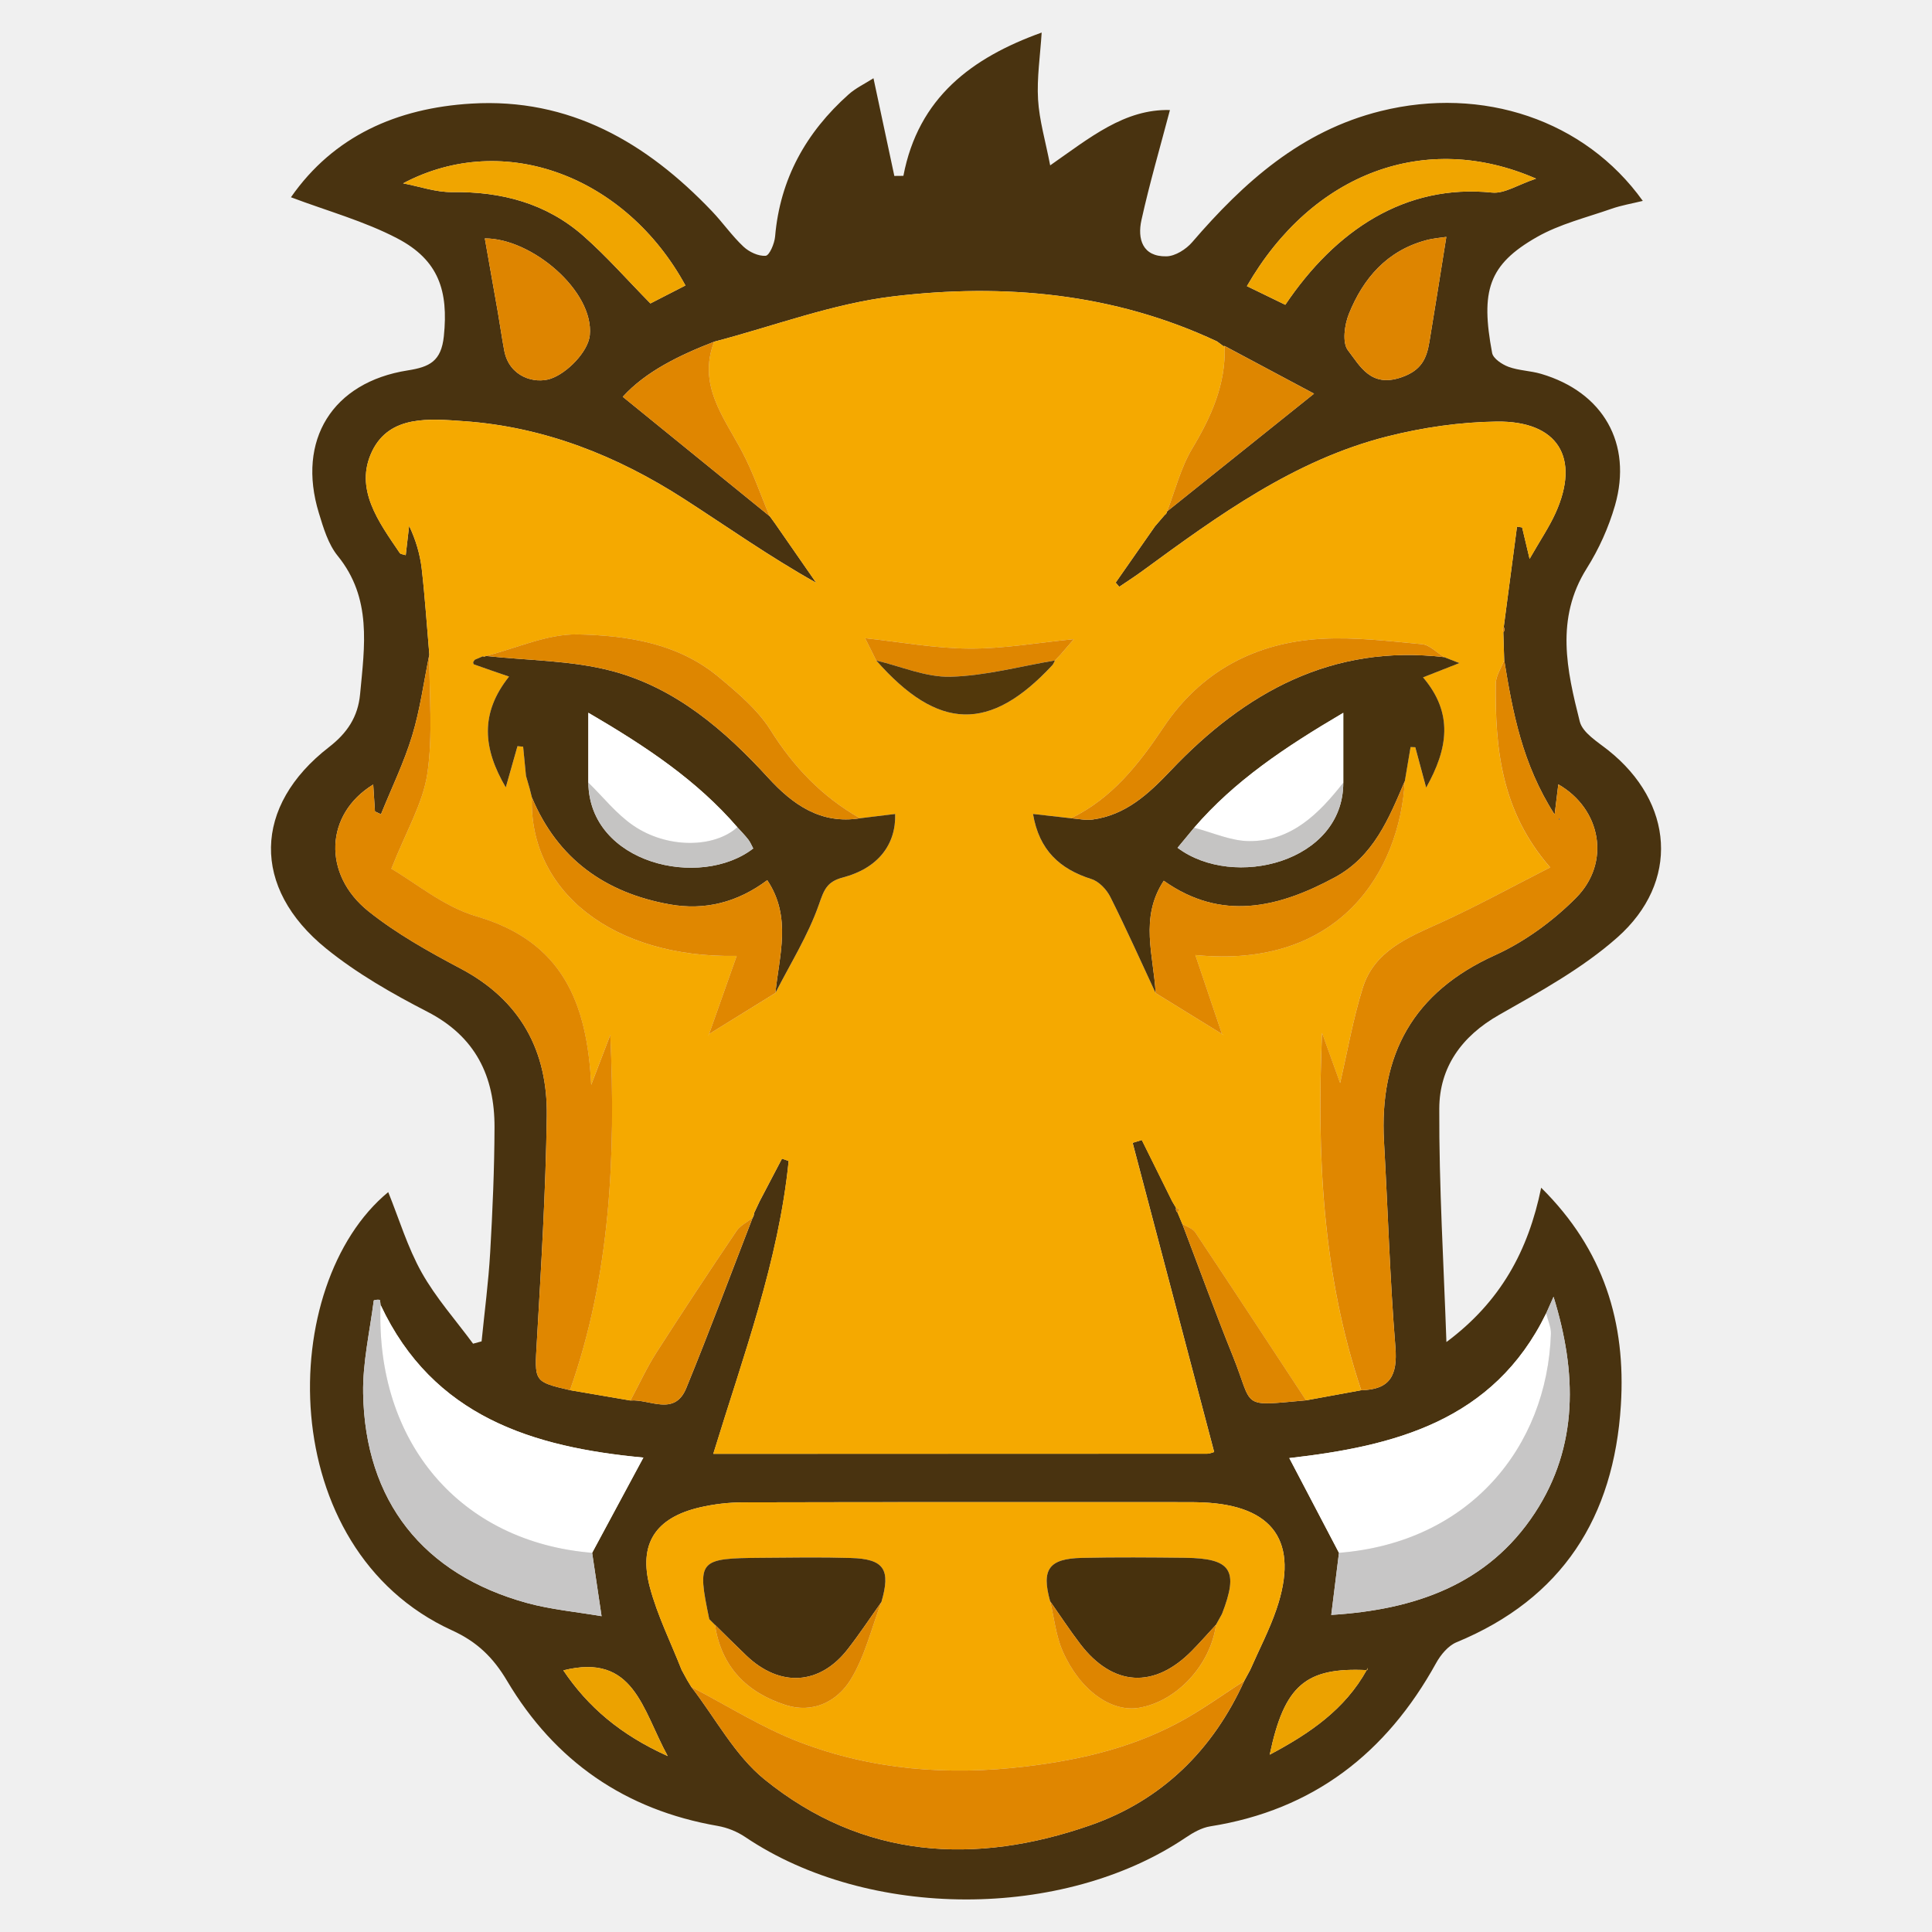
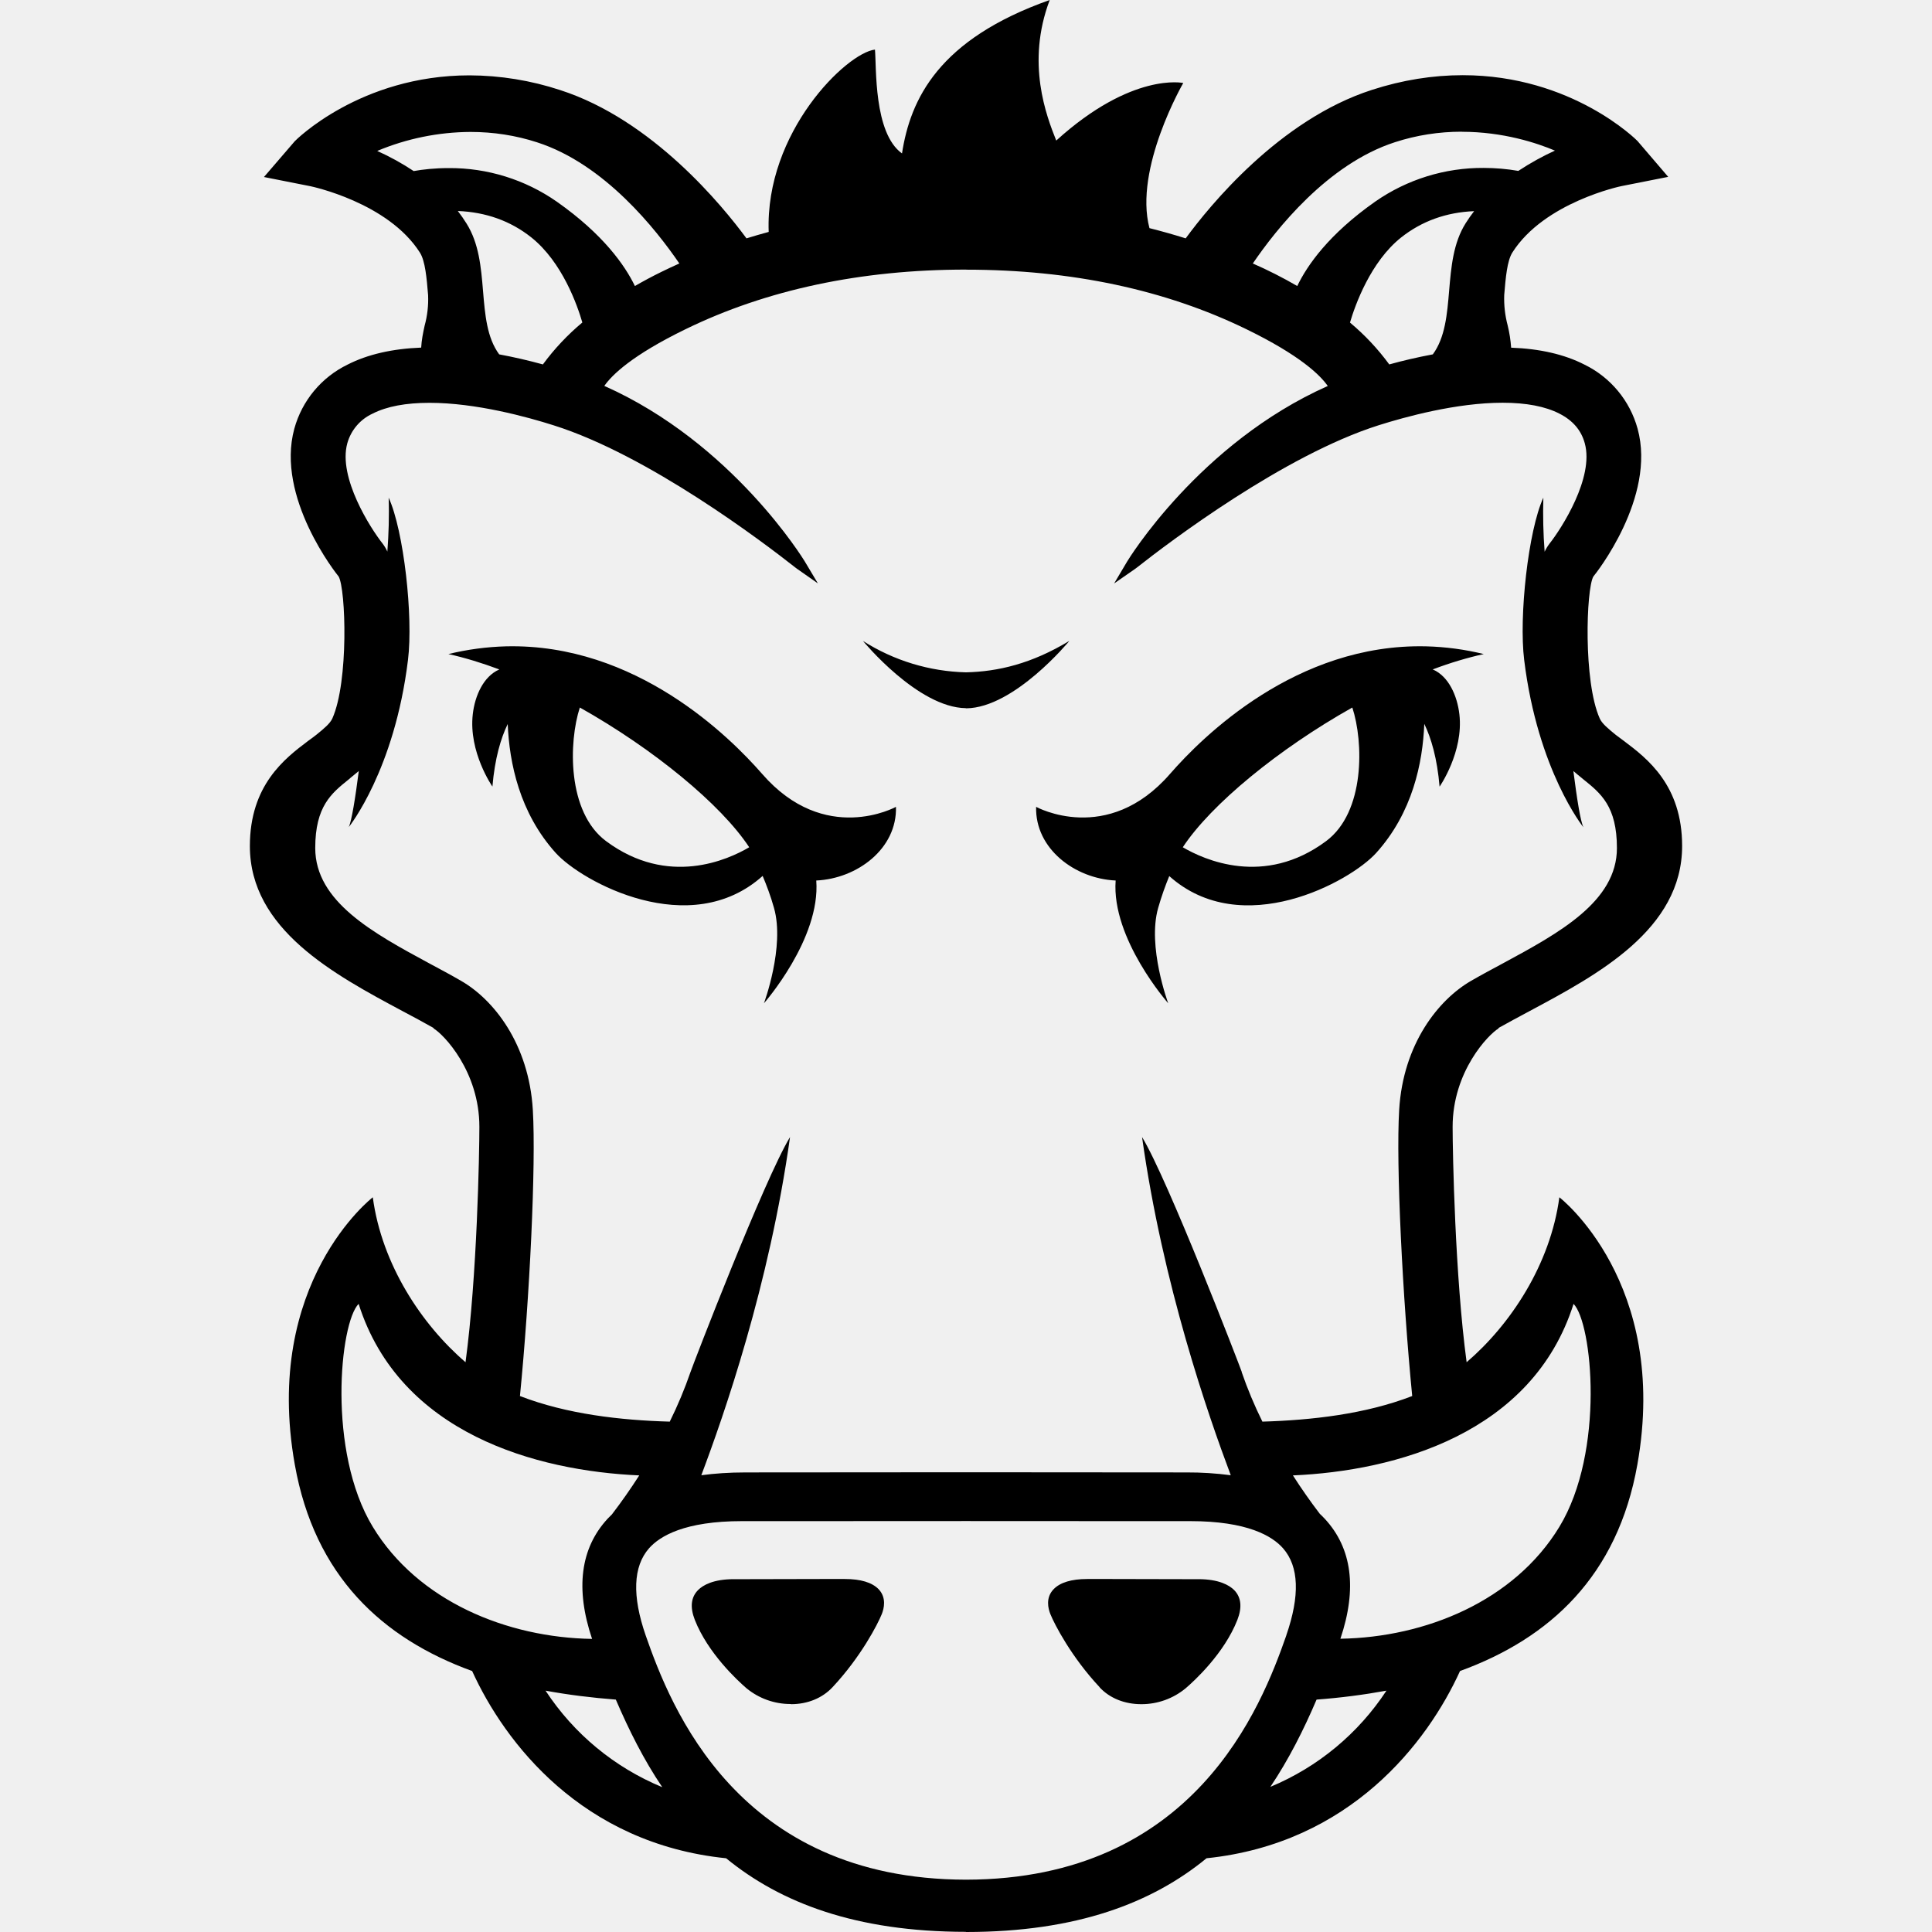
- <svg xmlns="http://www.w3.org/2000/svg" viewBox="0 0 128 128">
-   <path fill-rule="evenodd" clip-rule="evenodd" fill="#493310" d="M95.829 88.914c3.585-2.669 5.424-6.045 6.278-10.224 4.158 4.112 5.623 8.948 5.28 14.41-.465 7.407-3.867 12.805-10.891 15.705-.55.228-1.046.827-1.349 1.375-3.292 5.965-8.135 9.74-14.96 10.819-.572.09-1.143.416-1.635.749-8.116 5.477-21.017 5.457-29.175-.038a4.822 4.822 0 0 0-1.828-.738c-6.137-1.061-10.799-4.298-13.954-9.611-.917-1.546-1.983-2.586-3.641-3.343-11.845-5.406-11.643-22.932-4.233-29.038.723 1.785 1.281 3.66 2.215 5.326.942 1.681 2.256 3.153 3.407 4.717l.564-.154c.195-1.959.455-3.914.568-5.877.159-2.764.28-5.535.288-8.304.01-3.38-1.254-6.012-4.446-7.656-2.337-1.204-4.67-2.537-6.704-4.184-4.972-4.026-4.846-9.453.18-13.347 1.207-.934 1.923-2.001 2.064-3.511.297-3.182.797-6.355-1.482-9.161-.632-.778-.95-1.858-1.252-2.849-1.472-4.817.898-8.657 5.89-9.44 1.439-.226 2.222-.598 2.394-2.273.307-2.985-.334-5.035-3.084-6.473-2.189-1.146-4.63-1.812-7.047-2.725C22.1 9.011 26.3 7.161 31.222 6.864c6.508-.394 11.61 2.577 15.951 7.134.721.756 1.324 1.63 2.083 2.342.375.353.993.645 1.472.606.249-.021.584-.809.624-1.271.326-3.821 2.052-6.905 4.869-9.419.48-.428 1.088-.713 1.649-1.072l1.382 6.472.6-.006c.99-5.185 4.528-7.827 9.161-9.493-.097 1.552-.324 3.006-.239 4.441.083 1.375.488 2.732.803 4.359 2.635-1.838 4.929-3.746 7.934-3.667-.647 2.462-1.35 4.859-1.888 7.293-.276 1.249.069 2.433 1.658 2.4.581-.012 1.298-.465 1.701-.934 3.424-3.979 7.22-7.383 12.502-8.692 6.737-1.67 13.518.59 17.356 5.953-.729.179-1.415.292-2.062.518-1.671.586-3.442 1.015-4.96 1.88-3.216 1.833-3.731 3.565-2.961 7.677.07.371.66.762 1.09.92.683.25 1.452.256 2.155.464 4.107 1.209 6.069 4.611 4.896 8.717a16.461 16.461 0 0 1-1.876 4.177c-2.089 3.325-1.314 6.75-.458 10.14.19.751 1.187 1.348 1.896 1.913 4.33 3.451 4.747 8.714.589 12.396-2.313 2.048-5.117 3.585-7.829 5.126-2.491 1.415-3.956 3.483-3.964 6.208-.021 5.155.295 10.311.473 15.468zm-17.901-8.872-.02.015a.304.304 0 0 0 .112.285l.313.75c1.112 2.919 2.178 5.857 3.347 8.752 1.395 3.457.43 3.329 4.852 2.93l3.656-.669c1.913-.037 2.411-.992 2.261-2.854-.366-4.526-.499-9.071-.755-13.607-.327-5.783 1.935-9.909 7.354-12.362 1.968-.891 3.84-2.261 5.368-3.798 2.324-2.339 1.663-5.892-1.174-7.519l-.244 2.003c-2.154-3.37-2.778-6.792-3.341-10.236l-.058-1.837a.282.282 0 0 0 .027-.346l.879-6.657.34.05.495 2.085c.711-1.244 1.296-2.104 1.718-3.035 1.656-3.664.166-6.115-3.903-6.062-2.426.031-4.901.391-7.256.988-6.147 1.559-11.187 5.234-16.205 8.906-.501.367-1.026.703-1.54 1.053l-.238-.278 2.604-3.729.641-.748a.351.351 0 0 0 .161-.241l9.737-7.8-5.92-3.158-.08.013-.429-.317c-6.837-3.207-14.108-3.861-21.441-2.985-4.021.48-7.921 1.971-11.876 3.005-2.329.905-4.544 1.985-6.054 3.649l9.732 7.91-.004-.016.351.483 2.74 3.949c-3.093-1.732-5.883-3.707-8.754-5.557-4.446-2.864-9.268-4.779-14.585-5.153-2.251-.158-4.912-.428-6.082 1.983-1.211 2.496.439 4.702 1.83 6.753.052.077.214.08.394.141l.225-1.946c.449.953.726 1.895.836 2.856.216 1.886.34 3.783.503 5.676-.367 1.793-.607 3.626-1.137 5.37-.541 1.781-1.366 3.475-2.067 5.208l-.399-.185-.115-1.783c-3.2 1.951-3.384 5.95-.309 8.402 1.858 1.481 3.981 2.67 6.093 3.787 3.973 2.1 5.779 5.461 5.716 9.782-.071 4.974-.372 9.946-.658 14.915-.154 2.674-.234 2.67 2.196 3.238l4.008.685c1.275-.103 2.919 1.074 3.694-.819 1.53-3.735 2.938-7.52 4.396-11.284a.494.494 0 0 0 .091-.3l.371-.789 1.484-2.832.443.156c-.663 6.637-3.001 12.894-4.993 19.399 11.109 0 21.915.001 32.72-.006.174 0 .347-.083.463-.113l-5.401-20.483.608-.187 2.013 4.064.266.45zm12.658 30.609c-4.079-.202-5.498.998-6.464 5.601 2.658-1.411 4.987-3 6.436-5.625l.056-.138-.028.162zm11.852-23.638c-3.496 7.166-10.123 8.802-17.019 9.588l3.291 6.277-.511 4.114c5.525-.342 10.373-2 13.492-6.758 2.904-4.432 2.777-9.332 1.235-14.321l-.488 1.1zm-77.224-.562c-.02-.116-.022-.324-.064-.333-.126-.026-.383.012-.388.05-.262 2.045-.738 4.098-.703 6.142.122 7.133 3.973 12.004 10.859 13.893 1.583.434 3.245.582 4.938.874l-.625-4.198 3.395-6.311c-7.302-.684-13.935-2.694-17.412-10.117zm57.22 24.912.394-.725c.587-1.341 1.273-2.649 1.744-4.029 1.516-4.451-.194-6.876-4.903-7.07a21.765 21.765 0 0 0-.921-.018c-9.829-.001-19.658-.011-29.486.014-.972.002-1.965.115-2.911.337-2.918.685-4.064 2.405-3.295 5.288.5 1.877 1.388 3.651 2.102 5.472l.37.678.277.457c1.599 2.067 2.877 4.529 4.854 6.129 6.5 5.262 13.94 5.696 21.585 3.03 4.715-1.645 8.111-4.97 10.191-9.562l-.001-.001zm19.333-99.527c-7.302-3.192-14.822-.398-19.156 7.122l2.544 1.235c3.333-4.952 7.951-8.023 13.699-7.434.815.084 1.701-.518 2.913-.923zm-75.06.311c1.085.205 2.172.595 3.255.581 3.265-.044 6.236.738 8.7 2.911 1.542 1.359 2.908 2.918 4.429 4.466l2.321-1.191c-3.911-7.178-11.964-10.332-18.705-6.767zm69.116 3.548c-.308.048-.834.085-1.335.219-2.59.693-4.169 2.517-5.121 4.884-.291.723-.451 1.907-.063 2.41.805 1.044 1.511 2.477 3.513 1.8 1.343-.454 1.697-1.23 1.884-2.352.369-2.214.716-4.432 1.122-6.961zm-63.702.101c.3 1.698.586 3.301.865 4.904.146.843.263 1.69.422 2.53.334 1.752 2.019 2.214 3.07 1.862 1.105-.37 2.492-1.801 2.598-2.883.287-2.925-3.853-6.43-6.955-6.413zm5.201 94.87c1.622 2.41 3.773 4.262 6.916 5.677-1.702-3.114-2.233-6.847-6.916-5.677z" />
-   <path fill-rule="evenodd" clip-rule="evenodd" fill="#F5A900" d="M28.444 43.369c-.163-1.894-.287-3.79-.503-5.676a9.068 9.068 0 0 0-.836-2.856l-.225 1.946c-.18-.061-.342-.063-.394-.141-1.391-2.051-3.041-4.257-1.83-6.753 1.17-2.411 3.831-2.141 6.082-1.983 5.317.375 10.14 2.29 14.585 5.153 2.871 1.85 5.661 3.825 8.754 5.557l-2.74-3.949-.351-.482.005.016c-.604-1.435-1.105-2.923-1.833-4.292-1.216-2.289-2.946-4.406-1.846-7.268 3.955-1.035 7.855-2.525 11.876-3.005 7.333-.876 14.604-.222 21.441 2.986l.429.316.078-.012c.088 2.524-.88 4.675-2.152 6.797-.758 1.265-1.122 2.765-1.663 4.16a.357.357 0 0 1-.16.242l-.642.747-2.604 3.729.238.278c.514-.35 1.039-.686 1.54-1.053 5.018-3.672 10.057-7.348 16.205-8.906 2.355-.597 4.831-.957 7.256-.988 4.069-.053 5.559 2.398 3.903 6.062-.422.932-1.007 1.792-1.718 3.035l-.495-2.085-.34-.05-.879 6.657-.083.102.055.245.058 1.837c-.195.523-.557 1.045-.561 1.569-.037 4.258.342 8.422 3.608 12.165-2.589 1.316-4.879 2.583-7.255 3.66-2.155.978-4.393 1.852-5.167 4.333-.642 2.06-1.01 4.205-1.496 6.294l-1.197-3.32c-.349 8.095.021 16.019 2.597 23.672l-3.656.669c-2.442-3.714-4.877-7.432-7.341-11.131-.173-.259-.566-.371-.857-.551l-.313-.75.157-.222-.269-.063.021-.015-.268-.448-2.013-4.064-.608.187 5.401 20.483c-.116.03-.29.113-.463.113-10.805.007-21.61.006-32.72.006 1.991-6.506 4.33-12.762 4.993-19.399l-.443-.156-1.485 2.832-.371.789a.502.502 0 0 1-.09.3c-.36.287-.819.508-1.065.872a392.517 392.517 0 0 0-5.316 8.071c-.643 1.007-1.144 2.104-1.709 3.16l-4.008-.685c2.695-7.634 3.03-15.542 2.673-23.542l-1.268 3.312c-.271-5.412-1.882-9.494-7.597-11.164-2.179-.637-4.073-2.247-5.643-3.151.979-2.485 2.092-4.329 2.383-6.296.386-2.583.121-5.261.135-7.896zm41.428.407.371-.383.904-1.048c-2.348.23-4.634.638-6.918.626-2.304-.013-4.607-.443-6.91-.689l-.48-.134.48.133.736 1.479c4.106 4.667 7.536 4.76 11.666.313.08-.086.119-.21.177-.316l-.026.019zM46.971 68.511l4.404-2.722c.989-1.944 2.169-3.822 2.882-5.862.34-.975.525-1.511 1.586-1.79 2.329-.61 3.526-2.182 3.467-4.209l-2.333.285c-2.496-1.417-4.387-3.386-5.922-5.834-.854-1.362-2.183-2.476-3.443-3.527-2.685-2.24-6.047-2.75-9.332-2.82-2.018-.042-4.057.918-6.086 1.428-.062.061-.13.067-.204.023l-.535.228-.103.15c-.009.05.017.146.05.158.73.259 1.463.51 2.324.808-1.957 2.457-1.711 4.791-.216 7.343l.776-2.733.374.035.189 1.932.247.857.144.573c-.203 6.192 5.334 10.651 13.567 10.499l-1.831 5.184-.084.149.079-.155zm33.995-.001.146.088-.152-.082-1.766-5.241c9.595.948 13.532-5.575 13.878-11.533l.379-2.249.312.012.72 2.677c1.45-2.578 1.823-4.927-.206-7.306l2.408-.946-1.002-.393c-.49-.298-.959-.81-1.472-.857-2.212-.208-4.447-.479-6.653-.357-4.382.242-7.989 2.152-10.46 5.846-1.643 2.456-3.413 4.716-6.137 6.043l-2.523-.286c.403 2.402 1.772 3.651 3.877 4.317.498.158 1.002.693 1.247 1.184 1.052 2.096 2.009 4.24 3 6.367l4.404 2.716z" />
-   <path fill-rule="evenodd" clip-rule="evenodd" fill="#F5A800" d="M45.156 110.632c-.714-1.82-1.602-3.594-2.102-5.472-.769-2.883.377-4.603 3.295-5.288a12.963 12.963 0 0 1 2.911-.337c9.829-.024 19.658-.015 29.486-.014.307 0 .615.005.921.018 4.709.193 6.419 2.619 4.903 7.07-.47 1.38-1.156 2.688-1.744 4.029l-.394.725-.001.002c-1.271.826-2.508 1.711-3.82 2.466-3.299 1.893-6.894 2.751-10.66 3.203-5.151.619-10.176.227-14.996-1.621-2.485-.953-4.775-2.415-7.153-3.646l-.277-.457-.369-.678zm35.398-2.974.405-.728c1.126-2.9.622-3.686-2.443-3.722-2.276-.025-4.554-.044-6.83.006-2.209.048-2.7.762-2.111 2.877.266 1.104.379 2.277.83 3.3 1.147 2.607 3.221 4.062 5.057 3.755 2.499-.417 4.74-2.834 5.103-5.503l-.011.015zm-33.181-.002-.005-.009c.417 2.772 2.093 4.478 4.67 5.313 1.817.588 3.416-.232 4.299-1.65.964-1.549 1.394-3.43 2.057-5.167.632-2.164.186-2.856-2.014-2.921-1.965-.059-3.933-.028-5.9-.012-4.222.033-4.304.135-3.49 4.065l.383.381z" />
-   <path fill-rule="evenodd" clip-rule="evenodd" fill="#E08700" d="M28.444 43.369c-.014 2.635.251 5.313-.132 7.893-.292 1.967-1.405 3.811-2.383 6.296 1.57.904 3.464 2.514 5.643 3.151 5.714 1.67 7.326 5.752 7.597 11.164l1.268-3.312c.356 8 .021 15.907-2.673 23.542-2.43-.567-2.35-.563-2.196-3.238.287-4.968.587-9.941.658-14.915.063-4.321-1.743-7.682-5.716-9.782-2.112-1.116-4.234-2.305-6.093-3.787-3.075-2.453-2.891-6.451.309-8.402l.115 1.783.399.185c.701-1.732 1.526-3.427 2.067-5.208.53-1.744.77-3.576 1.137-5.37zm61.743 48.737c-2.576-7.654-2.946-15.578-2.597-23.672l1.197 3.32c.485-2.09.854-4.235 1.496-6.294.774-2.48 3.012-3.355 5.167-4.333 2.375-1.077 4.666-2.343 7.255-3.66-3.266-3.743-3.645-7.907-3.608-12.165.004-.524.366-1.046.561-1.569.563 3.444 1.187 6.867 3.341 10.236l.244-2.003c2.836 1.627 3.498 5.18 1.174 7.519-1.527 1.538-3.399 2.907-5.368 3.798-5.42 2.453-7.682 6.579-7.354 12.362.256 4.536.389 9.081.755 13.607.148 1.862-.35 2.817-2.263 2.854zm13.132-37.907-.051.098.077.01-.026-.108z" />
-   <path fill-rule="evenodd" clip-rule="evenodd" fill="#E08600" d="M45.804 111.767c2.378 1.231 4.668 2.693 7.153 3.646 4.819 1.848 9.845 2.24 14.996 1.621 3.766-.452 7.361-1.31 10.66-3.203 1.313-.754 2.549-1.64 3.82-2.466-2.08 4.592-5.476 7.917-10.191 9.562-7.645 2.666-15.085 2.231-21.585-3.03-1.976-1.601-3.255-4.063-4.853-6.13z" />
-   <path fill-rule="evenodd" clip-rule="evenodd" fill="#fff" d="M25.214 86.451c3.478 7.423 10.11 9.433 17.412 10.118l-3.395 6.311c-8.735-.714-14.363-7.31-14.017-16.429zm63.496 16.428a9549.906 9549.906 0 0 0-3.291-6.277c6.896-.787 13.523-2.423 17.019-9.588.11.454.329.911.313 1.361-.258 7.505-5.405 13.825-14.041 14.504z" />
-   <path fill-rule="evenodd" clip-rule="evenodd" fill="#C7C6C6" d="M25.214 86.451c-.346 9.119 5.282 15.714 14.017 16.428l.625 4.198c-1.694-.292-3.355-.44-4.938-.874-6.886-1.888-10.737-6.76-10.859-13.893-.035-2.043.441-4.096.703-6.142.005-.039.262-.077.388-.05.042.009.044.217.064.333zm63.496 16.428c8.636-.679 13.783-6.999 14.042-14.505.016-.45-.204-.907-.313-1.361l.488-1.1c1.542 4.989 1.669 9.889-1.235 14.321-3.119 4.759-7.967 6.416-13.492 6.758l.51-4.113z" />
-   <path fill-rule="evenodd" clip-rule="evenodd" fill="#F0A500" d="M101.767 11.836c-1.212.405-2.098 1.007-2.913.923-5.748-.589-10.365 2.482-13.699 7.434l-2.544-1.235c4.334-7.52 11.854-10.314 19.156-7.122zm-75.06.311c6.741-3.565 14.794-.411 18.705 6.766l-2.321 1.191c-1.521-1.548-2.888-3.106-4.429-4.466-2.464-2.172-5.435-2.955-8.7-2.911-1.083.015-2.17-.375-3.255-.58z" />
-   <path fill-rule="evenodd" clip-rule="evenodd" fill="#DE8500" d="M95.823 15.695c-.407 2.529-.753 4.747-1.122 6.961-.187 1.122-.541 1.898-1.884 2.352-2.001.677-2.708-.756-3.513-1.8-.388-.503-.229-1.687.063-2.41.951-2.367 2.53-4.191 5.121-4.884.501-.134 1.027-.171 1.335-.219zm-63.702.101c3.102-.017 7.242 3.487 6.955 6.414-.106 1.082-1.493 2.513-2.598 2.883-1.051.352-2.736-.11-3.07-1.862-.159-.84-.276-1.688-.422-2.53-.279-1.604-.565-3.207-.865-4.905z" />
-   <path fill-rule="evenodd" clip-rule="evenodd" fill="#E08600" d="M47.313 22.641c-1.1 2.862.63 4.979 1.846 7.268.727 1.369 1.229 2.856 1.833 4.292l-9.732-7.91c1.508-1.665 3.723-2.745 6.053-3.65z" />
-   <path fill-rule="evenodd" clip-rule="evenodd" fill="#DE8600" d="M77.321 33.883c.541-1.395.905-2.895 1.663-4.16 1.272-2.123 2.24-4.273 2.152-6.797 2.001 1.065 4 2.131 5.922 3.157l-9.737 7.8zm1.012 47.21c.291.18.684.292.857.551 2.464 3.699 4.899 7.417 7.341 11.131-4.422.399-3.457.527-4.852-2.93-1.168-2.895-2.234-5.833-3.346-8.752zM41.771 92.787c.566-1.056 1.066-2.153 1.709-3.16a398.037 398.037 0 0 1 5.316-8.071c.246-.364.705-.585 1.065-.872-1.459 3.764-2.867 7.549-4.396 11.284-.775 1.893-2.419.716-3.694.819z" />
-   <path fill-rule="evenodd" clip-rule="evenodd" fill="#ECA200" d="M37.322 110.666c4.683-1.17 5.214 2.563 6.916 5.677-3.143-1.416-5.295-3.267-6.916-5.677zm53.236-.039c-1.449 2.624-3.778 4.214-6.436 5.625.967-4.603 2.386-5.803 6.464-5.601l-.028-.024zm.028.024.027-.163-.056.139.029.024z" />
-   <path fill-rule="evenodd" clip-rule="evenodd" fill="#DE8600" d="m77.908 80.057.269.063-.157.222a.303.303 0 0 1-.112-.285z" />
-   <path fill-rule="evenodd" clip-rule="evenodd" fill="#E08700" d="m99.599 41.896-.055-.245.083-.102a.283.283 0 0 1-.028.347z" />
-   <path fill-rule="evenodd" clip-rule="evenodd" fill="#49330E" d="M76.563 65.794c-.991-2.126-1.948-4.271-3-6.367-.245-.49-.749-1.026-1.247-1.184-2.105-.667-3.474-1.916-3.877-4.317l2.523.286c.474.033.958.147 1.419.085 2.207-.299 3.714-1.697 5.181-3.243 4.916-5.184 10.683-8.387 18.124-7.516l1.002.393-2.408.946c2.028 2.379 1.656 4.728.206 7.306l-.72-2.677-.312-.012-.379 2.25c-1.058 2.485-2.065 4.994-4.646 6.388-3.756 2.028-7.527 2.915-11.326.22-1.623 2.466-.664 4.981-.54 7.442zm12.433-13.94v-4.628c-3.894 2.292-7.218 4.52-9.882 7.614l-1.099 1.328c3.718 2.788 10.989.954 10.981-4.314z" />
-   <path fill-rule="evenodd" clip-rule="evenodd" fill="#49330F" d="m35.239 52.833-.144-.573-.247-.857-.189-1.932-.374-.035-.776 2.733c-1.495-2.552-1.741-4.886.216-7.343-.861-.297-1.594-.548-2.324-.808-.033-.012-.06-.108-.05-.158l.103-.15.535-.228c.073.044.142.038.204-.023 2.786.306 5.659.286 8.339.993 4.209 1.111 7.459 3.9 10.367 7.081 1.617 1.768 3.475 3.095 6.077 2.679l2.333-.285c.059 2.028-1.138 3.599-3.467 4.209-1.061.279-1.246.815-1.586 1.79-.713 2.041-1.893 3.918-2.882 5.861.247-2.49 1.094-5.026-.542-7.473-1.98 1.479-4.139 2.021-6.474 1.602-4.258-.766-7.411-3.006-9.119-7.083zm13.612 1.973c-2.666-3.085-5.982-5.317-9.872-7.583v4.625c.062 5.38 7.409 7.086 10.925 4.365-.105-.193-.193-.416-.334-.597-.221-.285-.478-.542-.719-.81z" />
-   <path fill-rule="evenodd" clip-rule="evenodd" fill="#E08700" d="M76.563 65.794c-.124-2.462-1.083-4.976.539-7.443 3.799 2.694 7.57 1.808 11.326-.22 2.581-1.395 3.588-3.903 4.646-6.388-.346 5.957-4.284 12.48-13.878 11.532l1.766 5.241.005-.006-4.404-2.716zM35.239 52.833c1.708 4.077 4.86 6.317 9.12 7.083 2.335.42 4.494-.123 6.474-1.602 1.635 2.447.788 4.983.542 7.473l-4.404 2.724.005.005 1.831-5.184c-8.233.152-13.771-4.307-13.568-10.499z" />
-   <path fill-rule="evenodd" clip-rule="evenodd" fill="#DE8600" d="M56.977 54.212c-2.602.416-4.46-.911-6.077-2.679-2.908-3.181-6.158-5.97-10.367-7.081-2.68-.708-5.553-.688-8.339-.993 2.029-.51 4.068-1.471 6.085-1.428 3.285.07 6.647.58 9.332 2.82 1.261 1.051 2.589 2.165 3.443 3.527 1.536 2.448 3.427 4.417 5.923 5.834z" />
-   <path fill-rule="evenodd" clip-rule="evenodd" fill="#DF8600" d="M95.684 43.538c-7.44-.871-13.208 2.332-18.124 7.516-1.466 1.546-2.974 2.944-5.181 3.243-.461.063-.945-.052-1.419-.085 2.724-1.327 4.495-3.587 6.137-6.043 2.471-3.694 6.078-5.604 10.46-5.846 2.207-.122 4.441.15 6.653.357.515.049.984.56 1.474.858zm-37.63.222-.736-1.479v.001c2.303.247 4.605.676 6.91.689 2.284.012 4.57-.396 6.918-.626l-.903 1.048-.371.383.025-.021c-2.306.388-4.606 1.02-6.921 1.08-1.63.044-3.281-.689-4.922-1.075z" />
-   <path fill-rule="evenodd" clip-rule="evenodd" fill="#52380B" d="M58.054 43.76c1.641.387 3.292 1.119 4.921 1.076 2.315-.061 4.615-.692 6.921-1.08-.058.106-.097.23-.177.316-4.129 4.448-7.558 4.355-11.665-.312z" />
-   <path fill-rule="evenodd" clip-rule="evenodd" fill="#47310D" d="M69.575 106.091c-.589-2.115-.098-2.829 2.111-2.877 2.276-.05 4.554-.031 6.83-.006 3.065.036 3.57.822 2.443 3.722l-.405.728.01-.015c-.532.576-1.049 1.167-1.6 1.726-2.498 2.536-5.238 2.372-7.4-.459-.697-.913-1.328-1.877-1.989-2.819z" />
-   <path fill-rule="evenodd" clip-rule="evenodd" fill="#47310E" d="M46.99 107.274c-.814-3.931-.732-4.033 3.49-4.065 1.967-.016 3.935-.047 5.9.012 2.2.065 2.646.758 2.014 2.921-.746 1.048-1.454 2.126-2.246 3.139-1.853 2.369-4.484 2.518-6.695.41-.704-.671-1.391-1.363-2.086-2.044l.004.009-.381-.382z" />
-   <path fill-rule="evenodd" clip-rule="evenodd" fill="#DC8400" d="M47.368 107.647c.695.682 1.382 1.373 2.086 2.044 2.211 2.107 4.842 1.959 6.695-.41.792-1.013 1.5-2.091 2.246-3.139-.663 1.737-1.092 3.618-2.057 5.167-.884 1.418-2.482 2.238-4.299 1.65-2.578-.834-4.254-2.54-4.671-5.312z" />
-   <path fill-rule="evenodd" clip-rule="evenodd" fill="#DE8500" d="M69.575 106.091c.661.941 1.292 1.905 1.989 2.819 2.162 2.831 4.902 2.995 7.4.459.551-.559 1.067-1.15 1.6-1.726-.363 2.669-2.604 5.086-5.103 5.503-1.835.307-3.91-1.148-5.057-3.755-.449-1.023-.563-2.196-.829-3.3z" />
-   <path fill-rule="evenodd" clip-rule="evenodd" fill="#493310" d="m103.319 54.199.026.108-.077-.01z" />
-   <path fill-rule="evenodd" clip-rule="evenodd" fill="#fff" d="M79.114 54.841c2.664-3.095 5.989-5.323 9.882-7.614v4.628c-1.606 2.047-3.421 3.875-6.217 3.872-1.222-.003-2.444-.574-3.665-.886z" />
-   <path fill-rule="evenodd" clip-rule="evenodd" fill="#C5C4C3" d="M79.114 54.841c1.222.312 2.443.883 3.665.885 2.796.004 4.611-1.824 6.217-3.872.008 5.268-7.263 7.102-10.981 4.314l1.099-1.327z" />
-   <path fill-rule="evenodd" clip-rule="evenodd" fill="#fff" d="M38.979 51.847v-4.625c3.889 2.267 7.206 4.498 9.872 7.583-1.536 1.385-4.652 1.428-6.902-.117-1.115-.765-1.988-1.883-2.97-2.841z" />
-   <path fill-rule="evenodd" clip-rule="evenodd" fill="#C5C4C3" d="M38.979 51.847c.982.958 1.855 2.077 2.97 2.842 2.25 1.545 5.366 1.502 6.902.117.242.269.499.525.719.81.141.181.229.403.334.597-3.516 2.72-10.863 1.014-10.925-4.366z" />
+ <svg xmlns="http://www.w3.org/2000/svg" viewBox="0 0 24 24">
+   <path d="M13.04 0c-1.381.488-1.731 1.231-1.835 1.906-.355-.254-.316-1.079-.336-1.29-.353.041-1.366 1.025-1.32 2.265a7.96 7.96 0 0 0-.276.08c-.296-.402-1.167-1.472-2.314-1.842A3.647 3.647 0 0 0 5.832.936c-1.36 0-2.163.81-2.17.818l-.383.445.576.114c.01.002.966.201 1.362.826.065.104.083.31.101.527a1.23 1.23 0 0 1-.043.379c-.02.09-.038.181-.043.273-.358.014-.665.084-.914.211a1.255 1.255 0 0 0-.662.797c-.233.854.525 1.805.551 1.836.089.158.126 1.303-.078 1.762-.028.063-.103.126-.201.205-.03.024-.065.049-.102.076-.288.217-.722.548-.722 1.305 0 1.036 1.05 1.597 1.894 2.049.139.074.271.144.39.212l-.003.004c.126.073.57.534.57 1.223 0 .323-.028 1.859-.172 2.924-.541-.464-1.04-1.211-1.152-2.049 0 0-1.372 1.057-.969 3.32.246 1.385 1.087 2.16 2.203 2.565.405.89 1.365 2.143 3.155 2.326.677.554 1.613.913 2.978.914V24h.008c1.367-.001 2.305-.36 2.982-.916 1.786-.185 2.744-1.437 3.149-2.326 1.116-.406 1.957-1.18 2.203-2.565.402-2.263-.969-3.32-.969-3.32-.112.838-.61 1.585-1.152 2.049-.144-1.065-.174-2.601-.174-2.924 0-.689.446-1.15.572-1.223l-.004-.004c.12-.068.253-.138.39-.212.845-.452 1.893-1.013 1.893-2.05 0-.756-.434-1.087-.722-1.304l-.102-.076c-.097-.079-.173-.142-.2-.205-.205-.46-.168-1.604-.079-1.762.026-.03.784-.982.55-1.836a1.255 1.255 0 0 0-.661-.797c-.248-.127-.554-.197-.91-.21a1.655 1.655 0 0 0-.043-.276 1.289 1.289 0 0 1-.043-.379c.018-.218.036-.423.101-.527.396-.625 1.35-.825 1.36-.826l.576-.114-.381-.445c-.007-.008-.812-.818-2.172-.818-.371 0-.75.06-1.129.183-1.148.37-2.018 1.443-2.312 1.844a8.06 8.06 0 0 0-.45-.127c-.196-.74.42-1.803.42-1.803s-.635-.14-1.578.715C13 1.442 12.743.784 13.04 0zm5.118 1.637c.516 0 .936.14 1.158.234-.144.065-.3.15-.455.252a2.51 2.51 0 0 0-.43-.037 2.33 2.33 0 0 0-1.347.418c-.578.406-.846.793-.969 1.049a5.47 5.47 0 0 0-.552-.28c.285-.418.926-1.236 1.767-1.507.265-.086.543-.13.828-.13zm-12.314.002c.285 0 .564.043.828.129.839.27 1.481 1.086 1.767 1.505-.074.034-.15.068-.222.104a5.505 5.505 0 0 0-.33.176c-.124-.256-.392-.641-.969-1.047a2.32 2.32 0 0 0-1.346-.418c-.172 0-.32.017-.433.037a3.15 3.15 0 0 0-.453-.25 3.034 3.034 0 0 1 1.158-.236zm-.157.982c.349.014.655.123.913.328.386.308.572.844.634 1.057a2.965 2.965 0 0 0-.49.521 6.575 6.575 0 0 0-.543-.125C6.048 4.194 6.025 3.91 6 3.61c-.024-.29-.05-.588-.205-.834a1.932 1.932 0 0 0-.107-.154zm12.625.002a1.91 1.91 0 0 0-.105.15c-.155.246-.18.544-.205.834-.025.3-.05.587-.203.795-.197.037-.38.08-.541.125a2.952 2.952 0 0 0-.488-.52c.065-.221.256-.754.634-1.056.257-.204.562-.314.909-.328zm-6.31.727c1.307 0 2.477.25 3.482.74.667.325.916.57 1.01.705-1.596.709-2.483 2.164-2.492 2.18l-.162.273.262-.182.02-.015c.407-.321 1.827-1.395 3.003-1.768.329-.104.966-.28 1.541-.28.293 0 .53.045.707.136.166.085.27.206.314.369.117.425-.289 1.057-.439 1.246a.518.518 0 0 0-.06.1 6.35 6.35 0 0 1-.016-.672c-.188.41-.305 1.477-.238 2.017.168 1.373.736 2.078.736 2.078-.037-.073-.082-.362-.125-.699.034.03.068.057.101.084l.024.02c.214.172.416.333.416.853 0 .665-.72 1.056-1.416 1.432-.134.072-.267.143-.395.217-.406.234-.845.784-.894 1.603-.041.687.043 2.338.162 3.555-.584.226-1.253.3-1.861.318a5.246 5.246 0 0 1-.258-.617h.002c-.032-.092-.919-2.394-1.239-2.918.257 1.835.823 3.459 1.102 4.201a4.04 4.04 0 0 0-.549-.035l-2.736-.002h-.006l-2.736.002c-.206 0-.387.013-.55.035.28-.742.846-2.366 1.102-4.201-.319.524-1.205 2.826-1.236 2.918a5.244 5.244 0 0 1-.258.617c-.608-.017-1.277-.092-1.861-.318.12-1.217.201-2.868.16-3.555-.049-.819-.486-1.37-.892-1.603-.127-.074-.261-.145-.395-.217-.696-.376-1.416-.767-1.416-1.432 0-.52.202-.681.416-.853l.023-.02.102-.084c-.043.335-.089.623-.125.697.006-.007.569-.71.736-2.076.067-.54-.052-1.607-.24-2.017.008.227 0 .454-.016.67a.516.516 0 0 0-.058-.098c-.15-.189-.556-.821-.44-1.246a.575.575 0 0 1 .315-.37c.176-.09.414-.134.707-.134.575 0 1.214.175 1.543.28C8.055 5.655 9.474 6.73 9.88 7.05l.02.015.26.182-.163-.273c-.01-.016-.895-1.471-2.49-2.18.094-.135.342-.38 1.01-.705 1.005-.49 2.177-.74 3.484-.74zm-1.281 4.613s.68.827 1.277.834v.002h.006c.597-.007 1.277-.834 1.277-.834v-.002c-.466.282-.884.38-1.281.389a2.495 2.495 0 0 1-1.28-.39zm-4.434.066a3.41 3.41 0 0 0-.717.096c.204.045.416.11.633.191l-.004.002c-.192.085-.3.323-.326.555-.054.47.244.898.244.898.03-.35.104-.6.19-.777.02.483.147 1.104.597 1.602.323.357 1.667 1.094 2.57.285.048.115.1.25.141.398.137.481-.125 1.184-.125 1.184s.705-.8.65-1.525c.507-.023 1.005-.394.99-.915 0 0-.883.488-1.663-.41-.4-.458-1.567-1.622-3.18-1.584zm11.428 0c-1.613-.038-2.781 1.126-3.18 1.584-.78.898-1.664.41-1.664.41-.014.52.482.892.988.915-.054.724.653 1.525.653 1.525s-.262-.703-.125-1.184c.042-.147.091-.282.138-.396.903.807 2.248.07 2.57-.287.452-.5.579-1.12.598-1.604.086.178.16.428.19.78 0 0 .3-.43.246-.899-.027-.232-.134-.47-.326-.555-.002 0-.004 0-.006-.002.217-.082.431-.146.635-.191a3.367 3.367 0 0 0-.717-.096zm-10.512.76c.915.514 1.754 1.204 2.104 1.736-.263.155-1.008.496-1.778-.076-.487-.362-.465-1.235-.326-1.66zm9.596 0c.14.425.161 1.298-.326 1.66-.77.572-1.517.23-1.78.076.35-.532 1.191-1.222 2.106-1.736zM4.455 16.197c.512 1.614 2.212 2.075 3.486 2.131a7.15 7.15 0 0 1-.34.485l-.052.052c-.339.366-.404.87-.194 1.494-1.057-.016-2.163-.468-2.724-1.392-.569-.936-.41-2.535-.176-2.77zm15.092 0c.233.235.393 1.834-.176 2.77-.561.923-1.664 1.373-2.72 1.39.21-.624.144-1.125-.194-1.49l-.002-.002c-.018-.02-.04-.04-.06-.06a7.1 7.1 0 0 1-.334-.477c1.274-.055 2.975-.517 3.486-2.13zM12 18.895l2.045.001h.74c.709 0 1.019.184 1.154.338.198.226.21.589.04 1.08v.002c-.31.886-1.14 3.03-3.979 3.034-2.839-.004-3.67-2.148-3.979-3.034-.17-.491-.157-.856.041-1.082.136-.154.446-.338 1.155-.338h.74L12 18.895zm-1.805.72-.896.002h-.182c-.256 0-.384.074-.445.135-.089.09-.102.213-.041.37.163.415.533.756.642.85a.86.86 0 0 0 .551.196l.002.002c.207 0 .39-.076.516-.211.352-.376.561-.782.611-.906.029-.071.062-.207-.04-.313-.081-.082-.221-.125-.417-.125h-.3zm3.31 0c-.194 0-.335.043-.415.125-.104.106-.07.242-.041.313.05.124.259.53.611.906v.002c.126.135.31.209.518.209a.861.861 0 0 0 .55-.197c.11-.094.48-.434.643-.85.061-.156.048-.281-.04-.371-.061-.06-.188-.135-.444-.135h-.184l-.896-.002h-.301zm-6.728 1.387c.282.052.575.088.873.111.163.379.347.748.577 1.088a3.186 3.186 0 0 1-1.45-1.199zm10.446 0a3.19 3.19 0 0 1-1.442 1.195c.228-.34.413-.707.574-1.084a8.26 8.26 0 0 0 .868-.111z" />
</svg>
